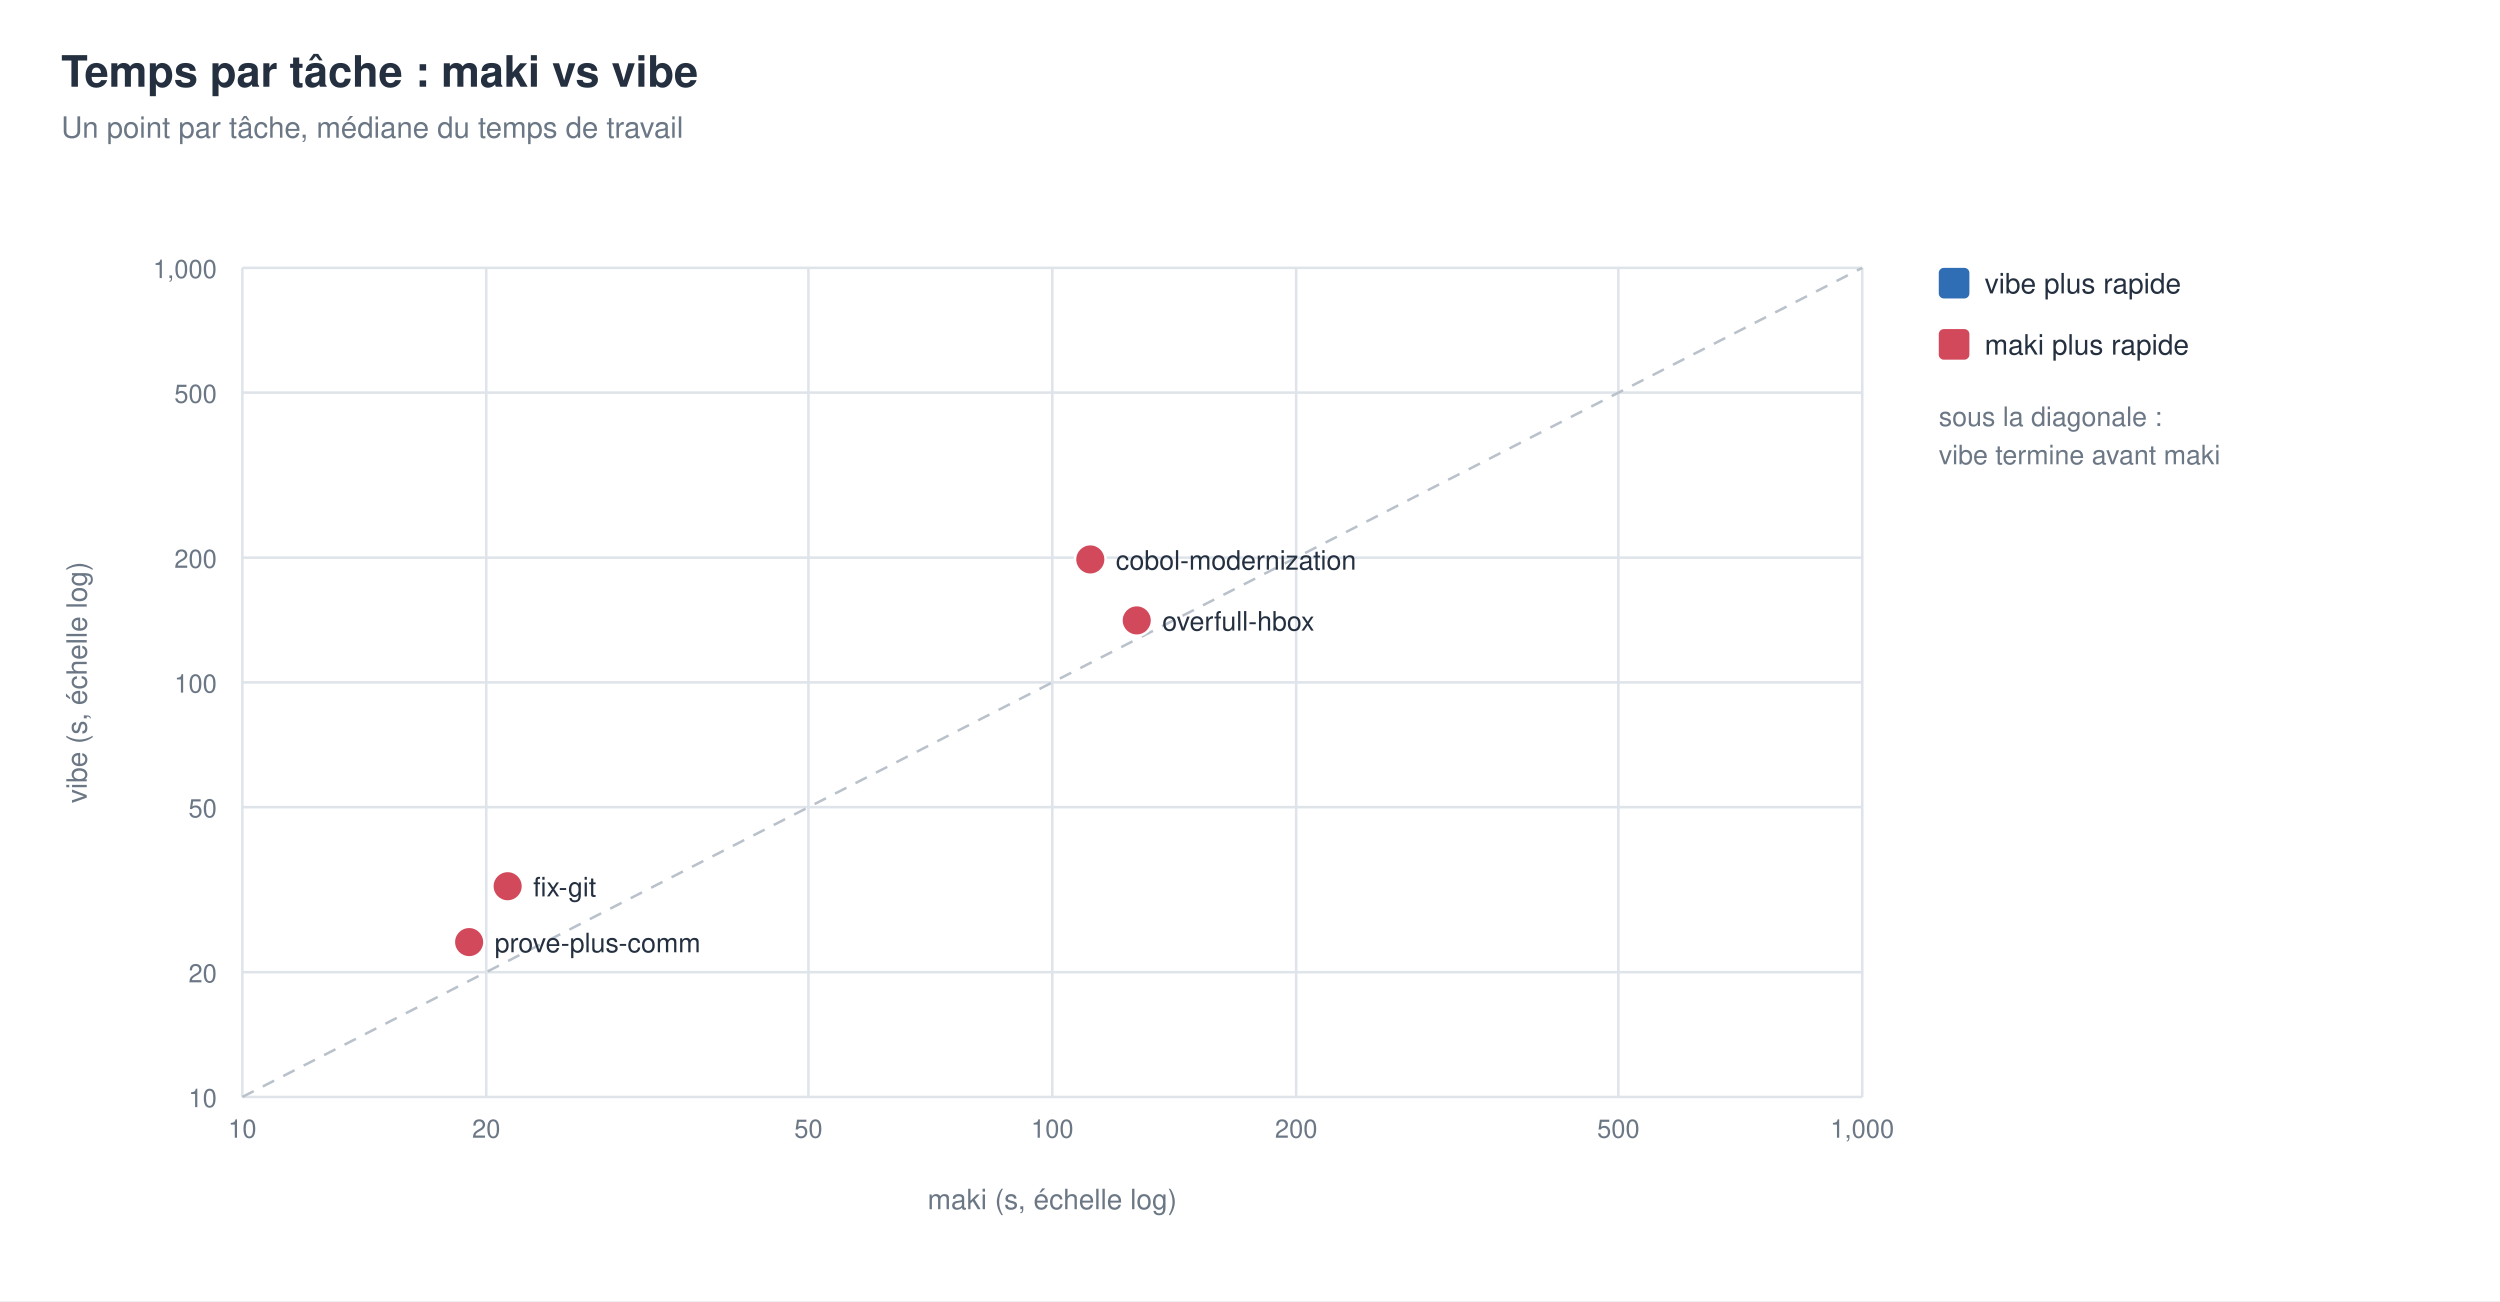
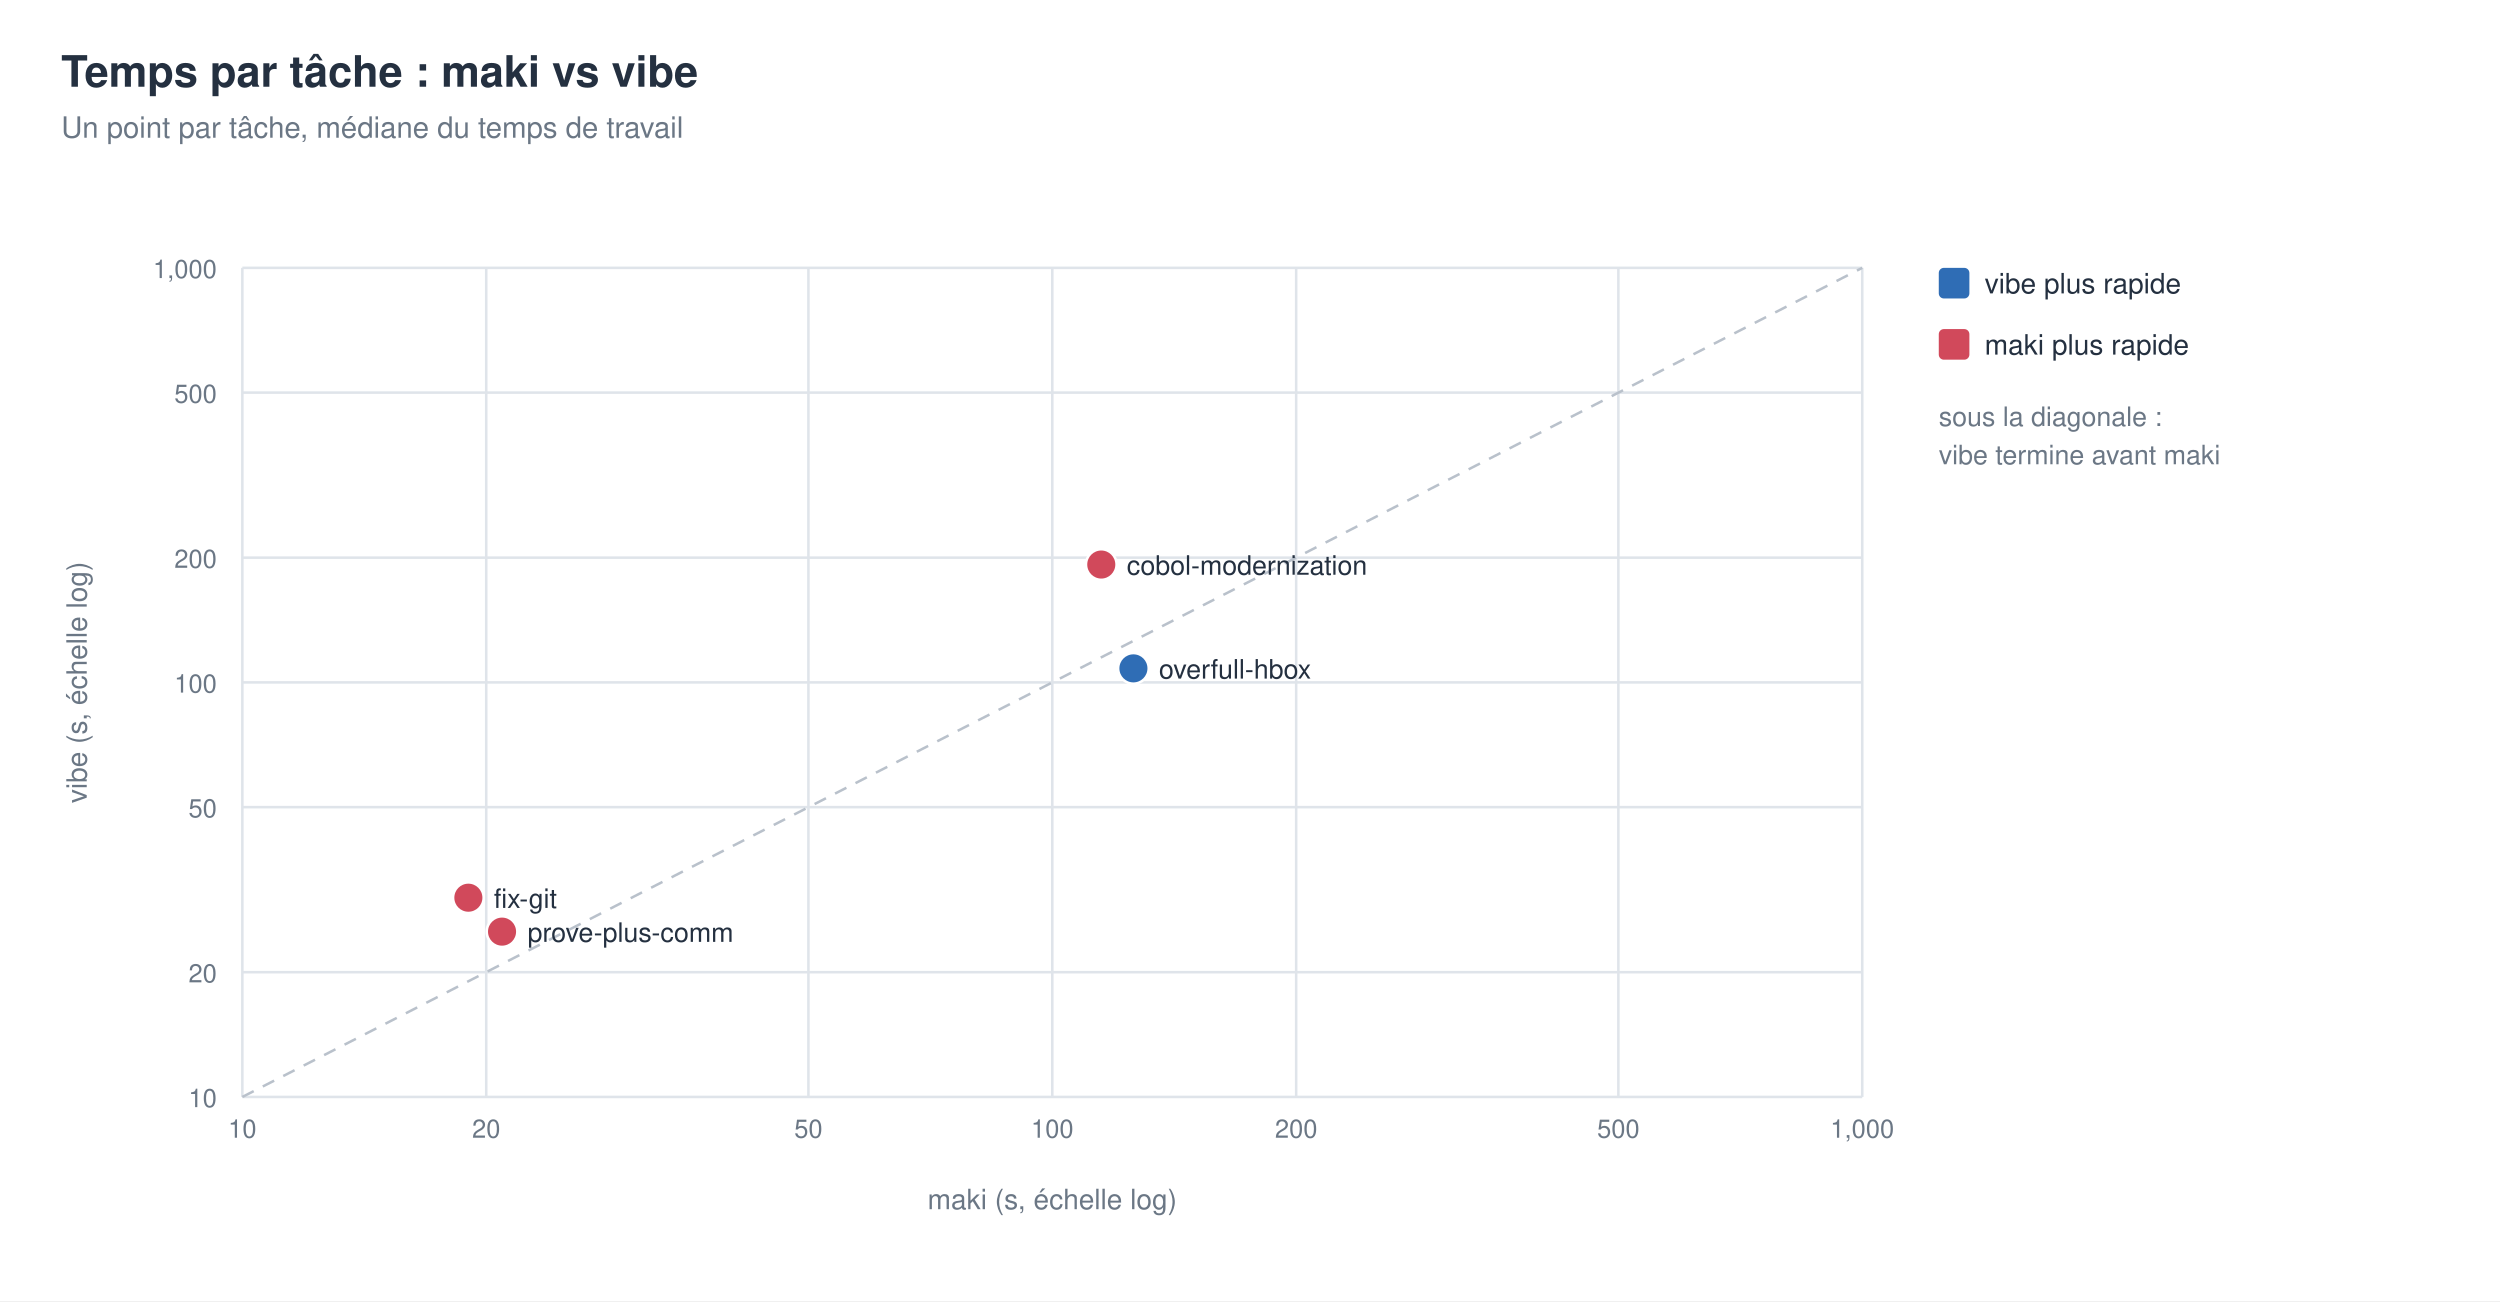
<svg xmlns="http://www.w3.org/2000/svg" width="980" height="510" viewBox="0 0 980 510" font-family="Helvetica, Arial, sans-serif">
  <rect width="980" height="510" fill="#ffffff" />
  <text x="24.0" y="34.0" font-size="17" fill="#243040" text-anchor="start" font-weight="bold">Temps par tâche : maki vs vibe</text>
  <text x="24.0" y="54.0" font-size="11.5" fill="#6b7785" text-anchor="start">Un point par tâche, médiane du temps de travail</text>
  <line x1="95.0" y1="105.0" x2="95.0" y2="430.0" stroke="#dfe4ea" stroke-width="1" opacity="1.0" />
  <text x="95.0" y="446.0" font-size="10" fill="#6b7785" text-anchor="middle">10</text>
  <line x1="190.6" y1="105.0" x2="190.6" y2="430.0" stroke="#dfe4ea" stroke-width="1" opacity="1.0" />
  <text x="190.6" y="446.0" font-size="10" fill="#6b7785" text-anchor="middle">20</text>
  <line x1="316.9" y1="105.0" x2="316.9" y2="430.0" stroke="#dfe4ea" stroke-width="1" opacity="1.0" />
  <text x="316.9" y="446.0" font-size="10" fill="#6b7785" text-anchor="middle">50</text>
  <line x1="412.5" y1="105.0" x2="412.5" y2="430.0" stroke="#dfe4ea" stroke-width="1" opacity="1.0" />
  <text x="412.5" y="446.0" font-size="10" fill="#6b7785" text-anchor="middle">100</text>
  <line x1="508.1" y1="105.0" x2="508.1" y2="430.0" stroke="#dfe4ea" stroke-width="1" opacity="1.0" />
  <text x="508.1" y="446.0" font-size="10" fill="#6b7785" text-anchor="middle">200</text>
  <line x1="634.4" y1="105.0" x2="634.4" y2="430.0" stroke="#dfe4ea" stroke-width="1" opacity="1.0" />
  <text x="634.4" y="446.0" font-size="10" fill="#6b7785" text-anchor="middle">500</text>
  <line x1="730.0" y1="105.0" x2="730.0" y2="430.0" stroke="#dfe4ea" stroke-width="1" opacity="1.0" />
  <text x="730.0" y="446.0" font-size="10" fill="#6b7785" text-anchor="middle">1,000</text>
  <line x1="95.0" y1="430.0" x2="730.0" y2="430.0" stroke="#dfe4ea" stroke-width="1" opacity="1.0" />
  <text x="85.0" y="434.0" font-size="10" fill="#6b7785" text-anchor="end">10</text>
  <line x1="95.0" y1="381.1" x2="730.0" y2="381.1" stroke="#dfe4ea" stroke-width="1" opacity="1.0" />
  <text x="85.0" y="385.1" font-size="10" fill="#6b7785" text-anchor="end">20</text>
  <line x1="95.0" y1="316.4" x2="730.0" y2="316.4" stroke="#dfe4ea" stroke-width="1" opacity="1.0" />
  <text x="85.0" y="320.4" font-size="10" fill="#6b7785" text-anchor="end">50</text>
  <line x1="95.0" y1="267.5" x2="730.0" y2="267.5" stroke="#dfe4ea" stroke-width="1" opacity="1.0" />
  <text x="85.0" y="271.5" font-size="10" fill="#6b7785" text-anchor="end">100</text>
  <line x1="95.0" y1="218.6" x2="730.0" y2="218.6" stroke="#dfe4ea" stroke-width="1" opacity="1.0" />
  <text x="85.0" y="222.6" font-size="10" fill="#6b7785" text-anchor="end">200</text>
  <line x1="95.0" y1="153.9" x2="730.0" y2="153.9" stroke="#dfe4ea" stroke-width="1" opacity="1.0" />
  <text x="85.0" y="157.9" font-size="10" fill="#6b7785" text-anchor="end">500</text>
  <line x1="95.0" y1="105.0" x2="730.0" y2="105.0" stroke="#dfe4ea" stroke-width="1" opacity="1.0" />
  <text x="85.0" y="109.0" font-size="10" fill="#6b7785" text-anchor="end">1,000</text>
  <line x1="95.0" y1="430.0" x2="730.0" y2="105.0" stroke="#b9c1cb" stroke-width="1" opacity="1.0" stroke-dasharray="5 4" />
  <g>
-     <circle cx="199.0" cy="347.4" r="6" fill="#d1495b" stroke="#ffffff" stroke-width="1" />
+     <circle cx="183.6" cy="351.9" r="6" fill="#d1495b" stroke="#ffffff" stroke-width="1" />
  </g>
-   <text x="209.0" y="351.4" font-size="10.5" fill="#243040" text-anchor="start">fix-git</text>
+   <text x="193.6" y="355.9" font-size="10.5" fill="#243040" text-anchor="start">fix-git</text>
  <g>
-     <circle cx="183.9" cy="369.3" r="6" fill="#d1495b" stroke="#ffffff" stroke-width="1" />
+     <circle cx="196.8" cy="365.2" r="6" fill="#d1495b" stroke="#ffffff" stroke-width="1" />
  </g>
-   <text x="193.9" y="373.3" font-size="10.5" fill="#243040" text-anchor="start">prove-plus-comm</text>
+   <text x="206.8" y="369.2" font-size="10.5" fill="#243040" text-anchor="start">prove-plus-comm</text>
  <g>
-     <circle cx="427.4" cy="219.3" r="6" fill="#d1495b" stroke="#ffffff" stroke-width="1" />
+     <circle cx="431.7" cy="221.3" r="6" fill="#d1495b" stroke="#ffffff" stroke-width="1" />
  </g>
-   <text x="437.4" y="223.3" font-size="10.5" fill="#243040" text-anchor="start">cobol-modernization</text>
+   <text x="441.7" y="225.3" font-size="10.5" fill="#243040" text-anchor="start">cobol-modernization</text>
  <g>
-     <circle cx="445.6" cy="243.2" r="6" fill="#d1495b" stroke="#ffffff" stroke-width="1" />
+     <circle cx="444.3" cy="262.0" r="6" fill="#2f6db5" stroke="#ffffff" stroke-width="1" />
  </g>
-   <text x="455.6" y="247.2" font-size="10.5" fill="#243040" text-anchor="start">overfull-hbox</text>
+   <text x="454.3" y="266.0" font-size="10.5" fill="#243040" text-anchor="start">overfull-hbox</text>
  <text x="412.5" y="474.0" font-size="11" fill="#6b7785" text-anchor="middle">maki (s, échelle log)</text>
  <text x="34.0" y="267.5" font-size="11" fill="#6b7785" text-anchor="middle" transform="rotate(-90 34.0 267.5)">vibe (s, échelle log)</text>
  <rect x="760.0" y="105.0" width="12.0" height="12.0" rx="2" fill="#2f6db5" opacity="1.0" />
  <text x="778.0" y="115.0" font-size="11" fill="#243040" text-anchor="start">vibe plus rapide</text>
  <rect x="760.0" y="129.0" width="12.0" height="12.0" rx="2" fill="#d1495b" opacity="1.0" />
  <text x="778.0" y="139.0" font-size="11" fill="#243040" text-anchor="start">maki plus rapide</text>
  <text x="760.0" y="167.0" font-size="10.5" fill="#6b7785" text-anchor="start">sous la diagonale :</text>
  <text x="760.0" y="182.0" font-size="10.5" fill="#6b7785" text-anchor="start">vibe termine avant maki</text>
</svg>
